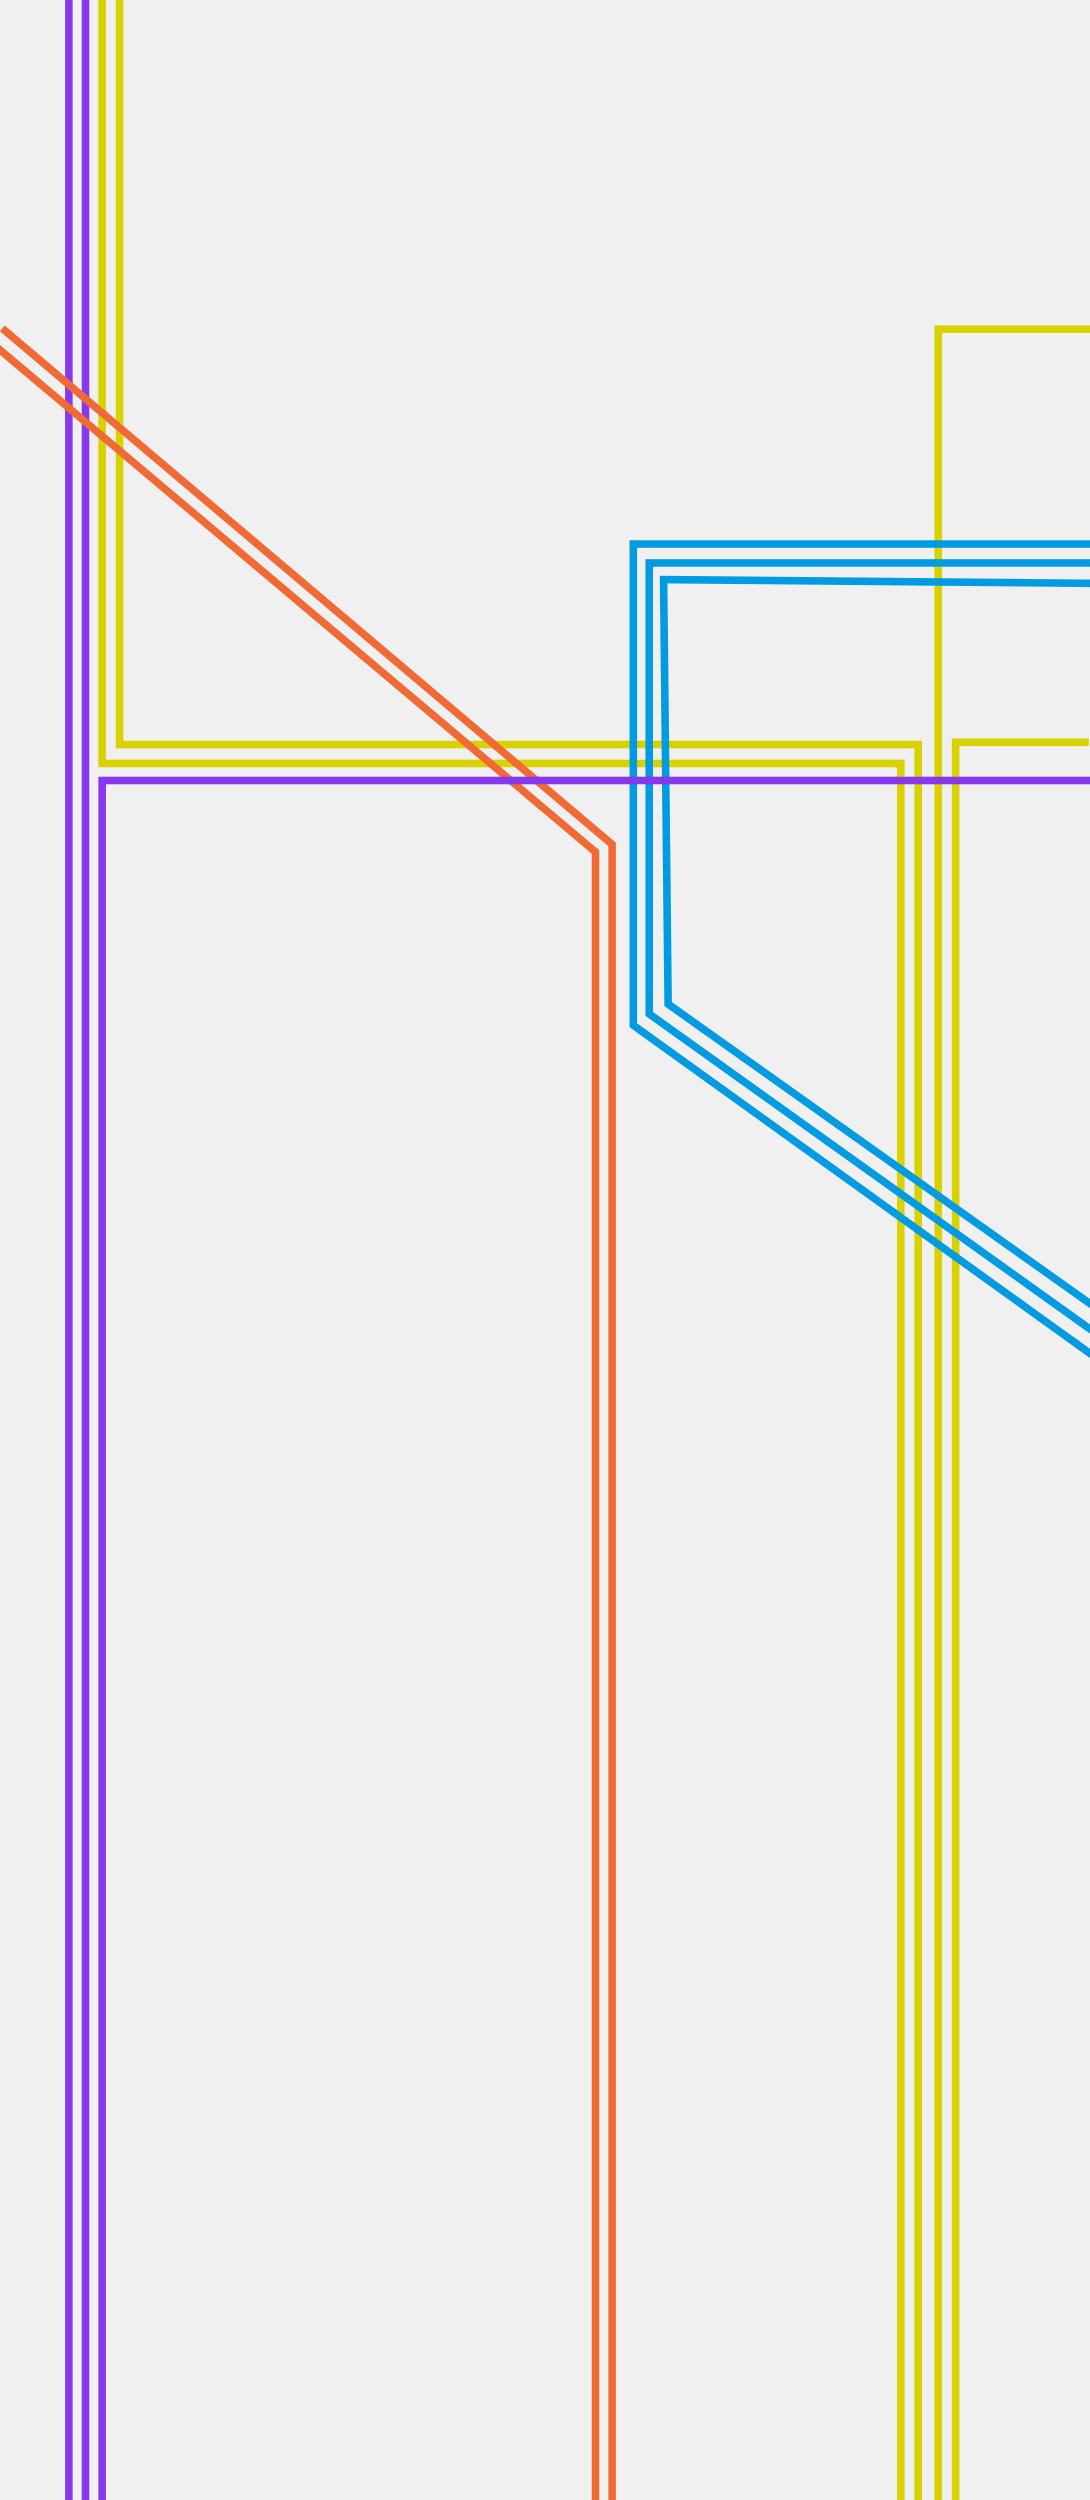
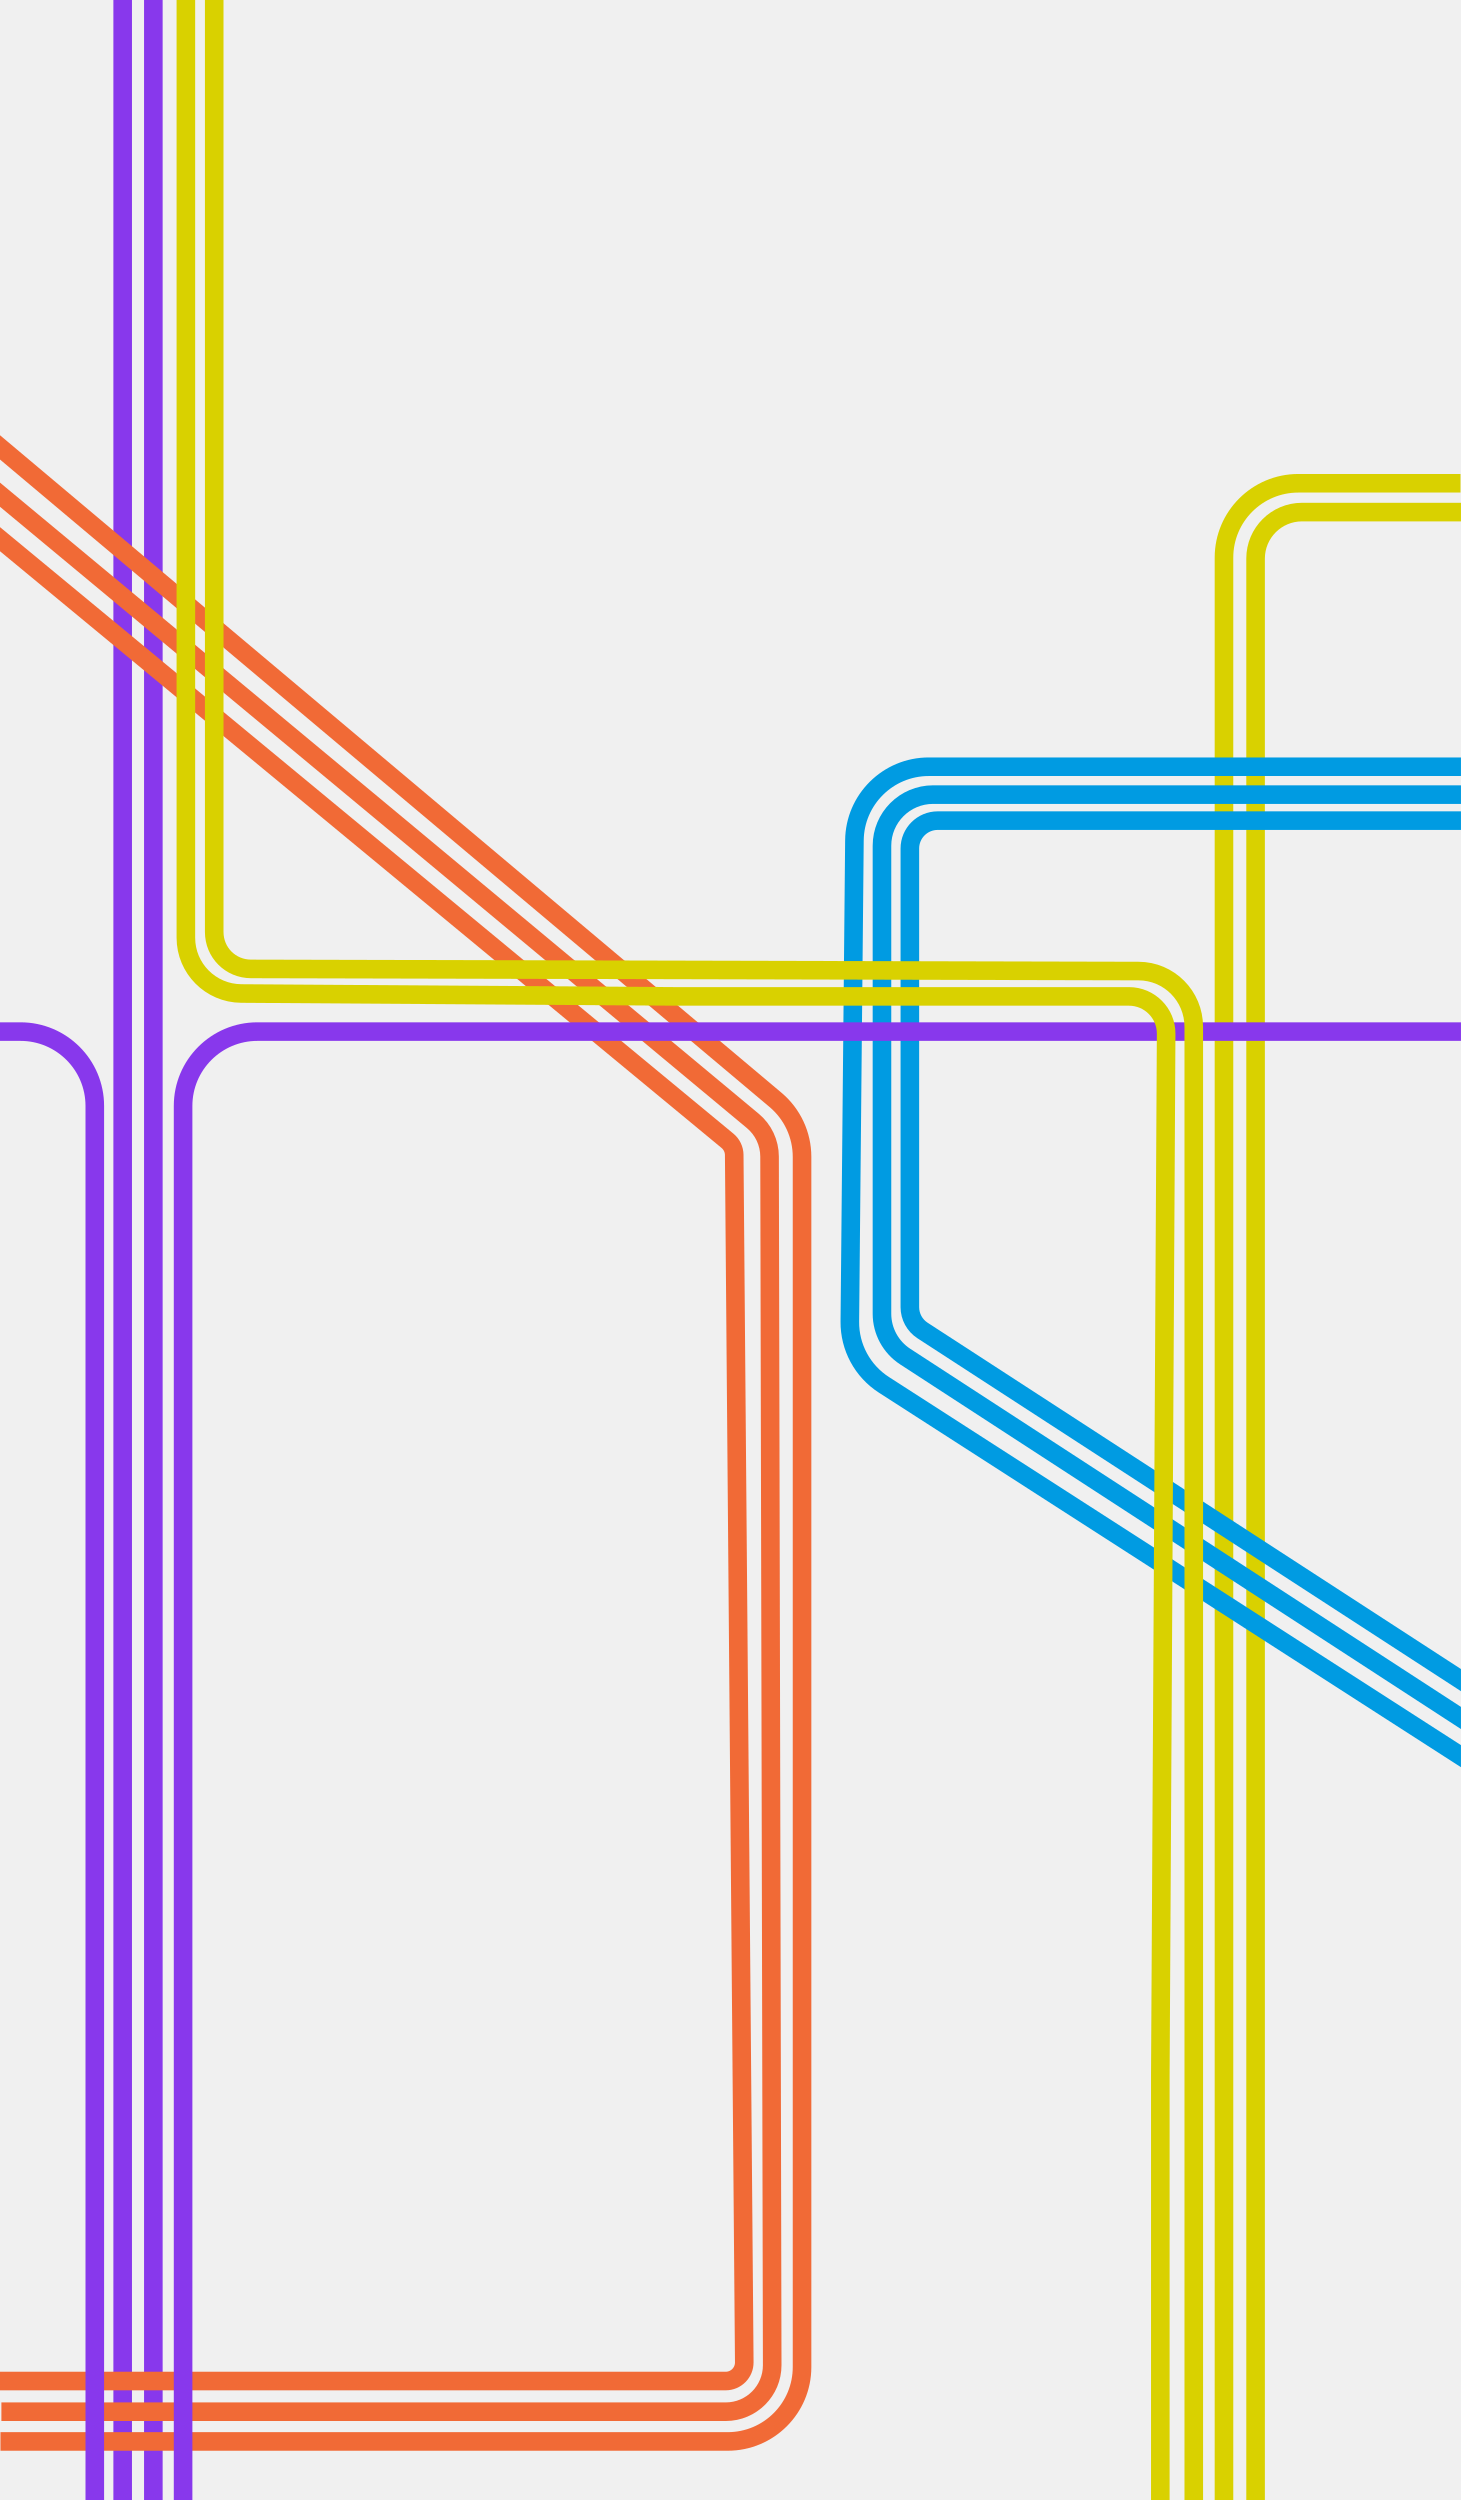
- <svg xmlns="http://www.w3.org/2000/svg" width="1440" height="3304" viewBox="0 0 1440 3304" fill="none">
-   <path d="M91 -3V3332" stroke="#8838EC" stroke-width="10" />
-   <path d="M113 -8V3322" stroke="#8838EC" stroke-width="10" />
-   <path d="M135 -8V1009H1190.5V3328" stroke="#D9D100" stroke-width="10" />
-   <path d="M158 -33V984H1213.5V3316" stroke="#D9D100" stroke-width="10" />
-   <path d="M1240 3314V435H1447" stroke="#D9D100" stroke-width="10" />
-   <path d="M1263 3308V981H1439" stroke="#D9D100" stroke-width="10" />
-   <path d="M1448.5 719H837V1355L1459 1802M1448.5 771L877 766L883 1327L1459 1736" stroke="#009BE2" stroke-width="10" />
-   <path d="M1448 744H858V1340L1465 1774" stroke="#009BE2" stroke-width="10" />
-   <path d="M3 434L809 1116V3308" stroke="#F16A36" stroke-width="10" />
-   <path d="M-3 460L787 1126V3332" stroke="#F16A36" stroke-width="10" />
-   <path d="M135 3316V1031.5H1442.5" stroke="#8838EC" stroke-width="10" />
+ <svg xmlns="http://www.w3.org/2000/svg" fill="none" viewBox="0 0 1572 2690">
+   <g stroke-width="20" clip-path="url(#a)">
+     <path stroke="#8838EC" stroke-linecap="square" d="M132 3409.5v-3425M165-13.5V3413" />
+     <path stroke="#D9D100" d="M1317 3421V600c0-44.183 35.82-80 80-80h174.5" />
+     <path stroke="#D9D100" d="M1351 3420V601c0-27.614 22.39-50 50-50h173" />
+     <path stroke="#009BE2" d="M1574.26 855H1004c-30.376 0-55 24.624-55 55v503.59c0 18.61 9.413 35.96 25.017 46.11L1585 1857" />
+     <path stroke="#009BE2" d="M1574.38 883H1009c-16.569 0-30 13.431-30 30v493.47c0 10.16 5.142 19.63 13.663 25.17L1580 1813" />
+     <path stroke="#009BE2" d="M1585 825H999.363c-43.885 0-79.577 35.353-79.996 79.236l-4.945 517.834a80 80 0 0 0 36.705 68.04L1585 1898" />
+     <path stroke="#F16A36" d="m-16.5 467.5 851.004 716A80.008 80.008 0 0 1 863 1244.72V2547c0 44.18-35.817 80-80 80H.5" />
+     <path stroke="#F16A36" d="m-10 524 440.999 366.568 379.042 315.542a49.994 49.994 0 0 1 18.01 38.32l2.84 1300.46c.06 27.66-22.343 50.11-50 50.11H1.5" />
+     <path stroke="#F16A36" d="m-13.5 569 796.269 658.49a19.99 19.99 0 0 1 7.253 15.24l10.81 1299.1c.093 11.11-8.888 20.17-19.999 20.17H0" />
+     <path stroke="#8838EC" d="M197 3418.5V1190c0-44.18 35.817-80 80-80h1298M-2 1110h24c44.183 0 80 35.82 80 80v2230" />
+     <path stroke="#D9D100" d="M200-20v1029.03c0 32.98 26.62 59.77 59.6 59.99l466.151 3.11h489.029c22.17 0 40.12 18.05 40 40.23l-6.28 1121.21V3418.5" />
+     <path stroke="#D9D100" d="M230.5-16.5s.004 722.148.001 1019.34c-.001 22.09 17.52 39.67 39.612 39.71 168.462.3 763.777 1.81 954.867 2.3 33.08.08 59.52 26.92 59.52 60V3423" />
+   </g>
+   <defs>
+     <clipPath id="a">
+       <path fill="#fff" d="M0 0h1572v3415H0z" />
+     </clipPath>
+   </defs>
</svg>
